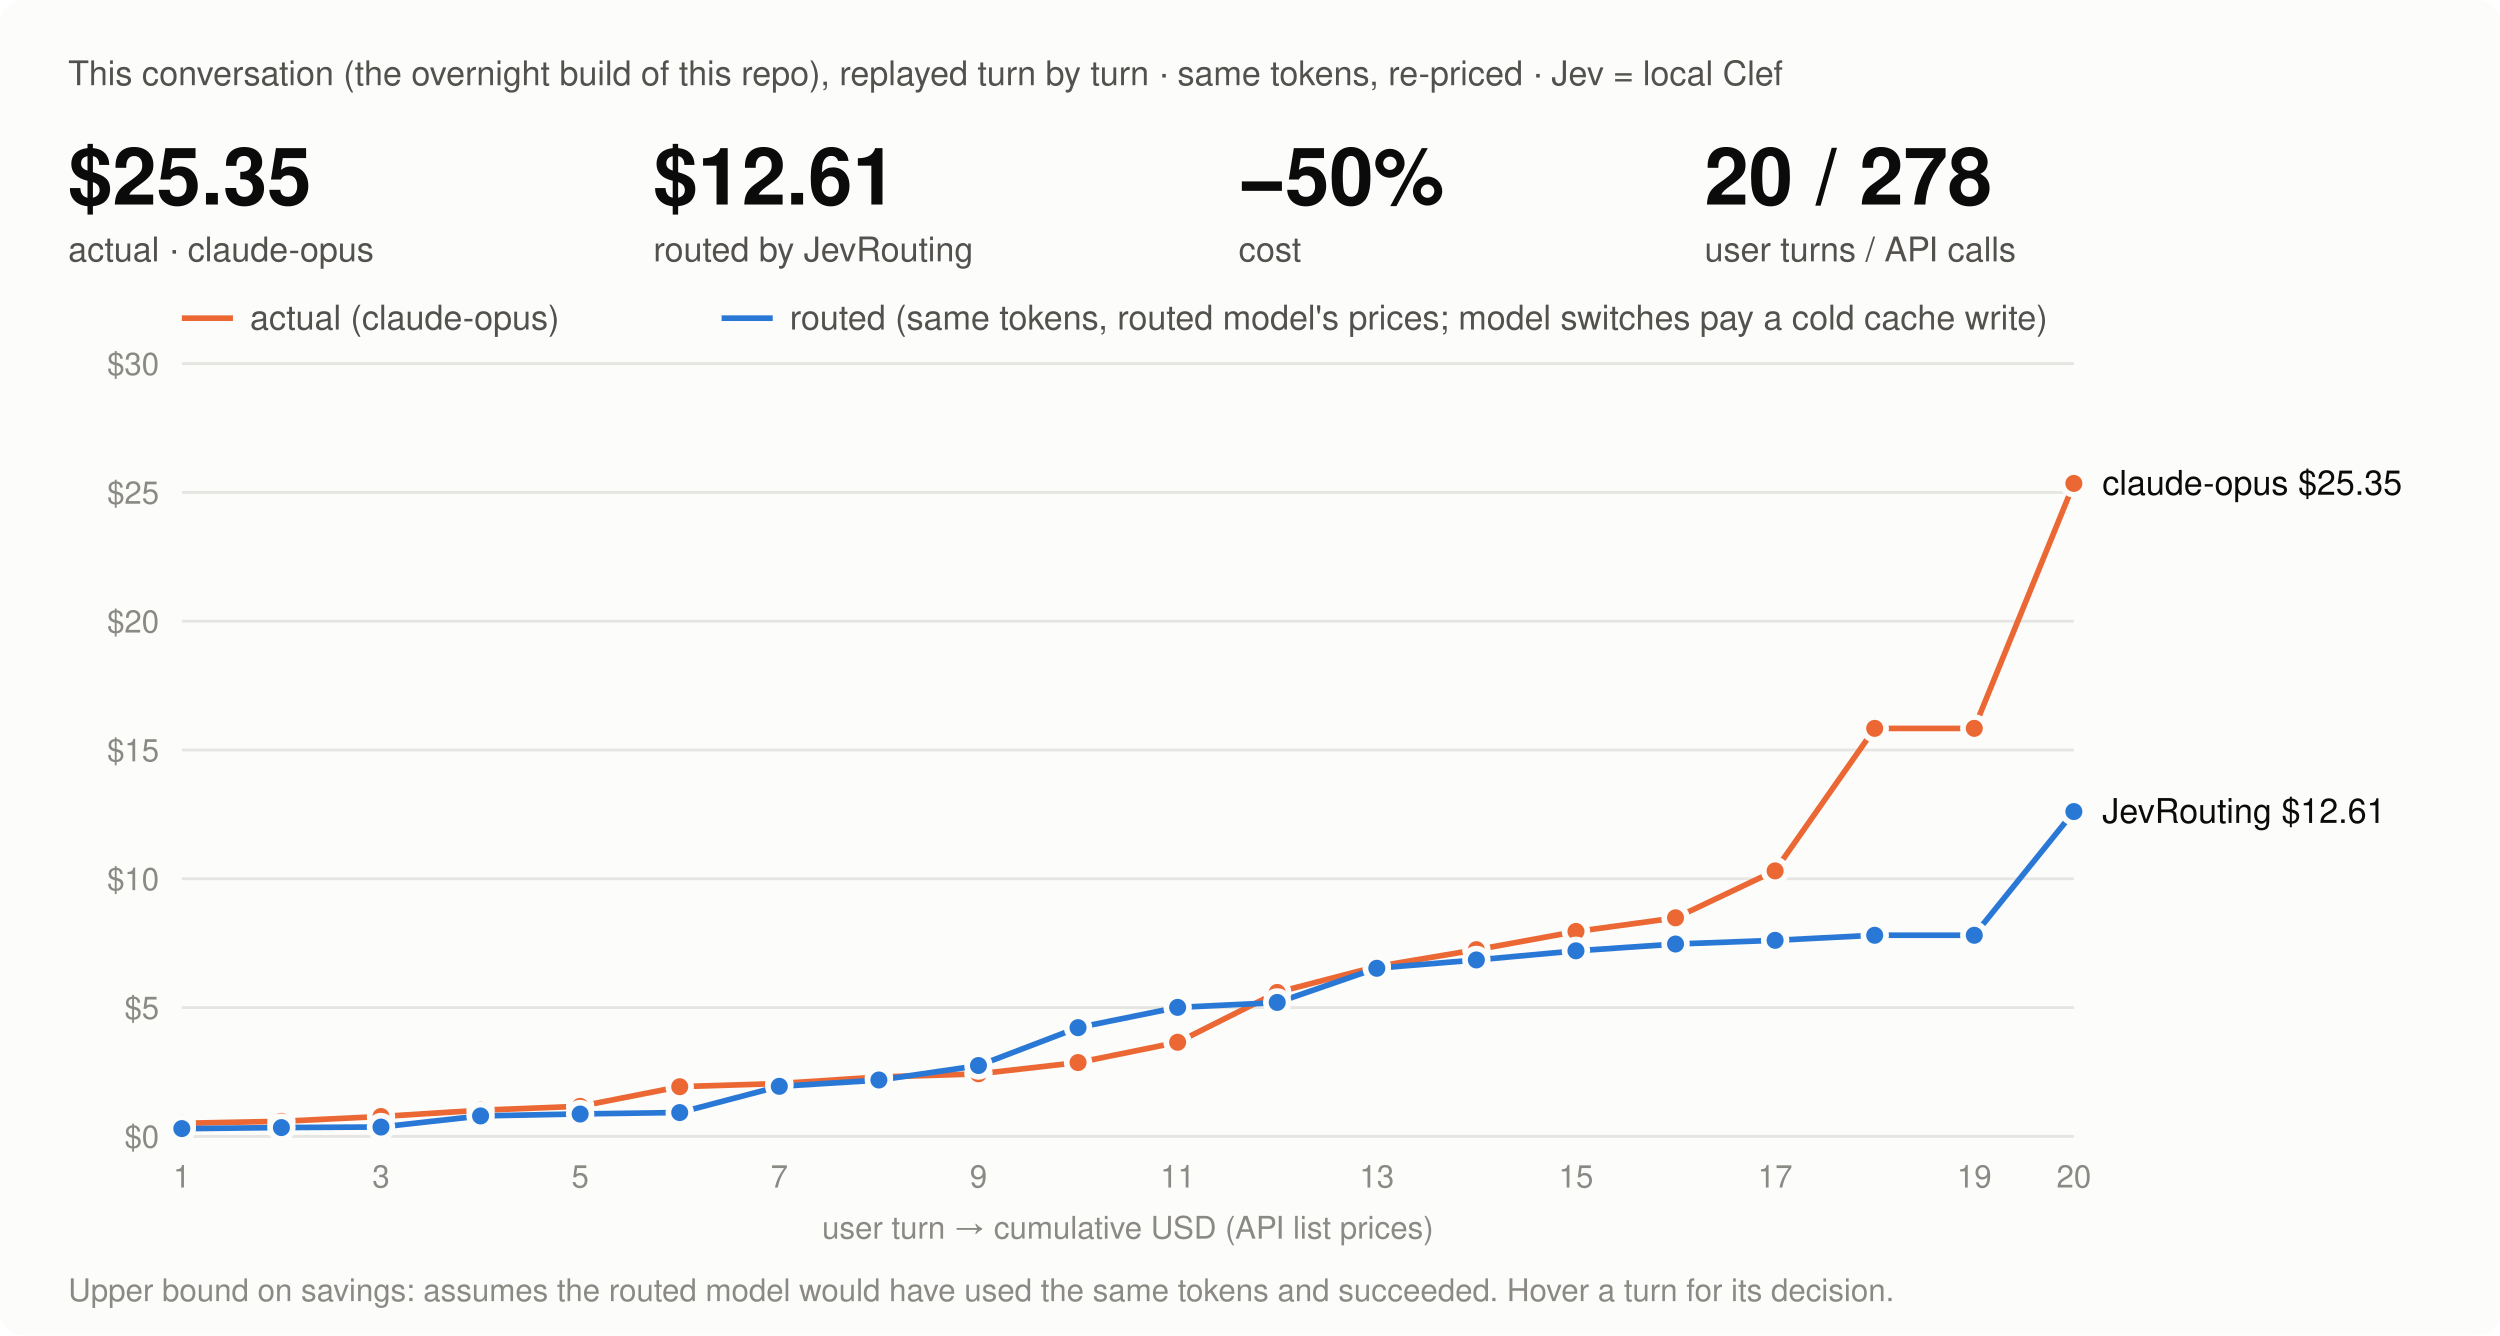
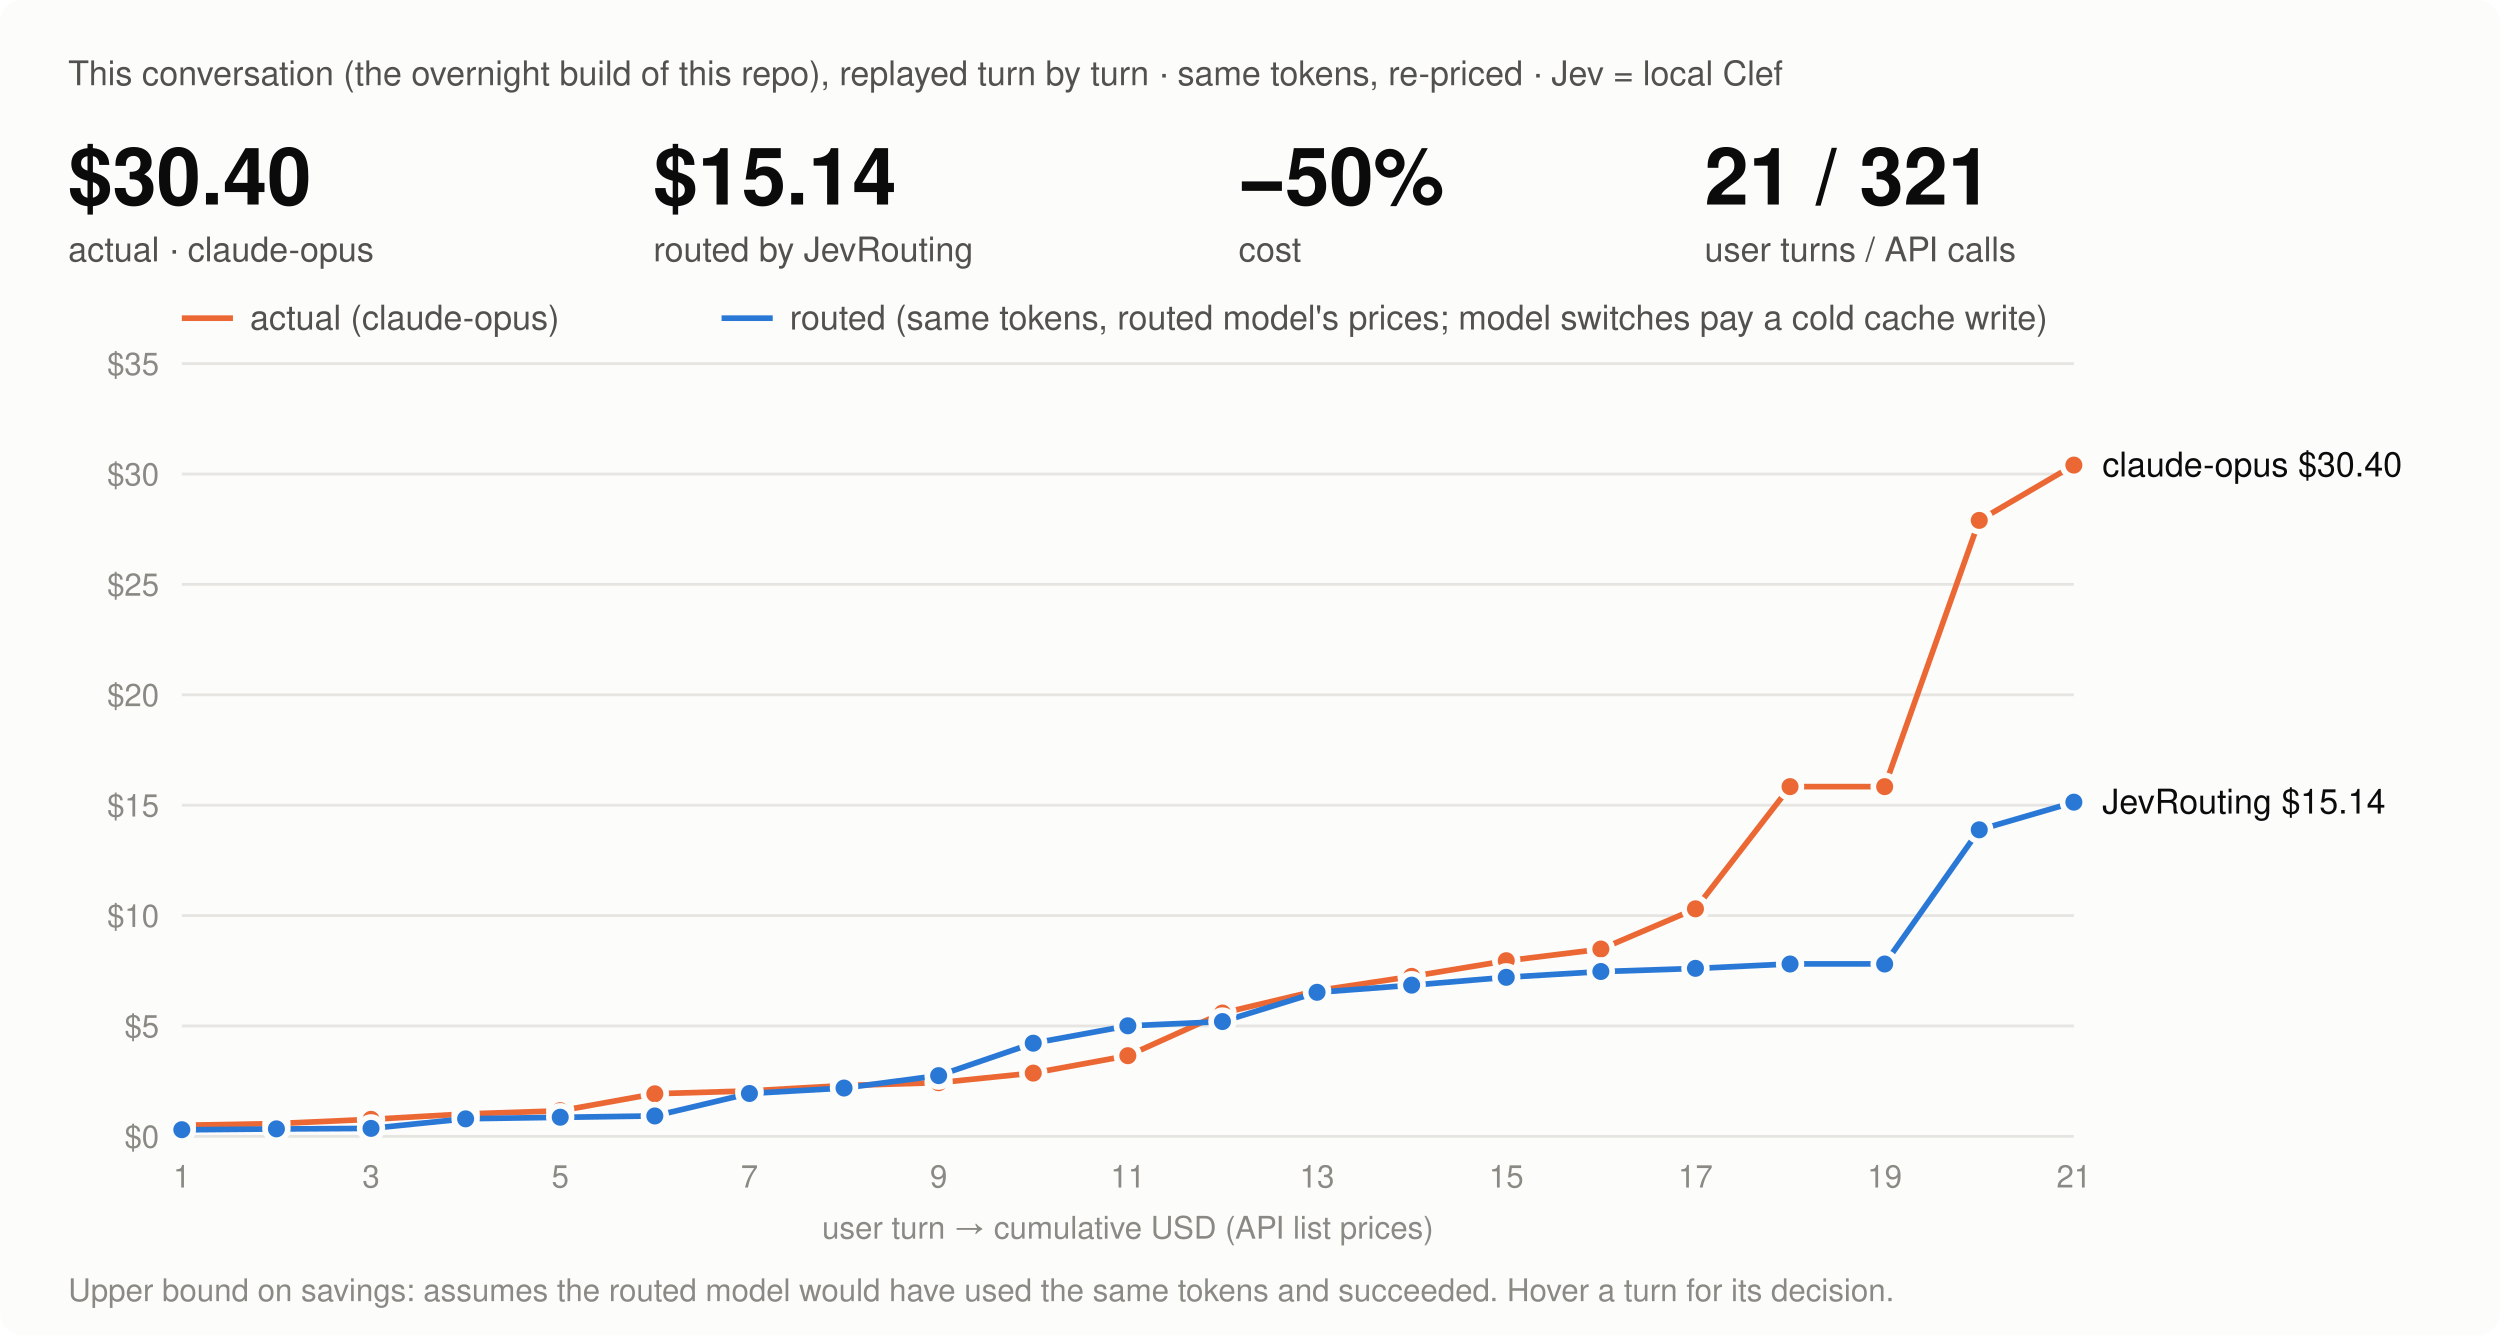
<svg xmlns="http://www.w3.org/2000/svg" viewBox="0 0 880 470" width="880" height="470" role="img" aria-labelledby="t d" font-family="-apple-system, BlinkMacSystemFont, 'Segoe UI', Helvetica, Arial, sans-serif">
  <style>
  .bg{fill:#fcfcfb} .t1{fill:#0b0b0b} .t2{fill:#52514e} .t3{fill:#8a8984} .grid{stroke:#e6e5e1}
  .base{stroke:#eb6834} .route{stroke:#2a78d6} .baseF{fill:#eb6834} .routeF{fill:#2a78d6} .ring{stroke:#fcfcfb}
  .hero{font-size:28px;font-weight:650} .lab{font-size:12px} .small{font-size:11px}
  @media (prefers-color-scheme: dark){
    .bg{fill:#1a1a19} .t1{fill:#f0efec} .t2{fill:#c3c2b7} .t3{fill:#8f8e86} .grid{stroke:#2c2c2a}
    .base{stroke:#d95926} .route{stroke:#3987e5} .baseF{fill:#d95926} .routeF{fill:#3987e5} .ring{stroke:#1a1a19}
  }
</style>
  <rect class="bg" width="880" height="470" rx="8" />
  <text class="t2 lab" x="24" y="30">This conversation (the overnight build of this repo), replayed turn by turn · same tokens, re-priced · Jev = local Clef</text>
-   <text class="t1 hero" x="24" y="72">$25.35</text>
+   <text class="t1 hero" x="24" y="72">$30.40</text>
  <text class="t2 lab" x="24" y="92">actual · claude-opus</text>
-   <text class="t1 hero" x="230" y="72">$12.61</text>
+   <text class="t1 hero" x="230" y="72">$15.14</text>
  <text class="t2 lab" x="230" y="92">routed by JevRouting</text>
  <text class="t1 hero" x="436" y="72">−50%</text>
  <text class="t2 lab" x="436" y="92">cost</text>
-   <text class="t1 hero" x="600" y="72">20 / 278</text>
+   <text class="t1 hero" x="600" y="72">21 / 321</text>
  <text class="t2 lab" x="600" y="92">user turns / API calls</text>
  <line class="grid" x1="64" x2="730" y1="400" y2="400" />
  <text class="t3 small" x="56" y="404" text-anchor="end">$0</text>
-   <line class="grid" x1="64" x2="730" y1="354.667" y2="354.667" />
-   <text class="t3 small" x="56" y="358.667" text-anchor="end">$5</text>
-   <line class="grid" x1="64" x2="730" y1="309.333" y2="309.333" />
-   <text class="t3 small" x="56" y="313.333" text-anchor="end">$10</text>
-   <line class="grid" x1="64" x2="730" y1="264" y2="264" />
-   <text class="t3 small" x="56" y="268" text-anchor="end">$15</text>
-   <line class="grid" x1="64" x2="730" y1="218.667" y2="218.667" />
-   <text class="t3 small" x="56" y="222.667" text-anchor="end">$20</text>
-   <line class="grid" x1="64" x2="730" y1="173.333" y2="173.333" />
-   <text class="t3 small" x="56" y="177.333" text-anchor="end">$25</text>
+   <line class="grid" x1="64" x2="730" y1="361.143" y2="361.143" />
+   <text class="t3 small" x="56" y="365.143" text-anchor="end">$5</text>
+   <line class="grid" x1="64" x2="730" y1="322.286" y2="322.286" />
+   <text class="t3 small" x="56" y="326.286" text-anchor="end">$10</text>
+   <line class="grid" x1="64" x2="730" y1="283.429" y2="283.429" />
+   <text class="t3 small" x="56" y="287.429" text-anchor="end">$15</text>
+   <line class="grid" x1="64" x2="730" y1="244.571" y2="244.571" />
+   <text class="t3 small" x="56" y="248.571" text-anchor="end">$20</text>
+   <line class="grid" x1="64" x2="730" y1="205.714" y2="205.714" />
+   <text class="t3 small" x="56" y="209.714" text-anchor="end">$25</text>
+   <line class="grid" x1="64" x2="730" y1="166.857" y2="166.857" />
+   <text class="t3 small" x="56" y="170.857" text-anchor="end">$30</text>
  <line class="grid" x1="64" x2="730" y1="128" y2="128" />
-   <text class="t3 small" x="56" y="132" text-anchor="end">$30</text>
+   <text class="t3 small" x="56" y="132" text-anchor="end">$35</text>
  <text class="t3 small" x="64" y="418" text-anchor="middle">1</text>
-   <text class="t3 small" x="134.105" y="418" text-anchor="middle">3</text>
-   <text class="t3 small" x="204.211" y="418" text-anchor="middle">5</text>
-   <text class="t3 small" x="274.316" y="418" text-anchor="middle">7</text>
-   <text class="t3 small" x="344.421" y="418" text-anchor="middle">9</text>
-   <text class="t3 small" x="414.526" y="418" text-anchor="middle">11</text>
-   <text class="t3 small" x="484.632" y="418" text-anchor="middle">13</text>
-   <text class="t3 small" x="554.737" y="418" text-anchor="middle">15</text>
-   <text class="t3 small" x="624.842" y="418" text-anchor="middle">17</text>
-   <text class="t3 small" x="694.947" y="418" text-anchor="middle">19</text>
-   <text class="t3 small" x="730" y="418" text-anchor="middle">20</text>
+   <text class="t3 small" x="130.6" y="418" text-anchor="middle">3</text>
+   <text class="t3 small" x="197.2" y="418" text-anchor="middle">5</text>
+   <text class="t3 small" x="263.8" y="418" text-anchor="middle">7</text>
+   <text class="t3 small" x="330.4" y="418" text-anchor="middle">9</text>
+   <text class="t3 small" x="397" y="418" text-anchor="middle">11</text>
+   <text class="t3 small" x="463.6" y="418" text-anchor="middle">13</text>
+   <text class="t3 small" x="530.2" y="418" text-anchor="middle">15</text>
+   <text class="t3 small" x="596.8" y="418" text-anchor="middle">17</text>
+   <text class="t3 small" x="663.4" y="418" text-anchor="middle">19</text>
+   <text class="t3 small" x="730" y="418" text-anchor="middle">21</text>
  <text class="t3 small" x="397" y="436" text-anchor="middle">user turn → cumulative USD (API list prices)</text>
-   <path class="base" d="M64.0,395.4L99.1,394.7L134.1,393.0L169.2,390.8L204.2,389.4L239.3,382.5L274.3,381.4L309.4,379.1L344.4,378.0L379.5,374.0L414.5,366.9L449.6,349.3L484.6,340.2L519.7,334.3L554.7,327.9L589.8,323.1L624.8,306.5L659.9,256.4L694.9,256.4L730.0,170.2" fill="none" stroke-width="2" />
-   <path class="route" d="M64.0,397.3L99.1,396.9L134.1,396.7L169.2,392.8L204.2,392.1L239.3,391.6L274.3,382.4L309.4,380.2L344.4,375.1L379.5,361.7L414.5,354.6L449.6,352.9L484.6,340.8L519.7,337.9L554.7,334.7L589.8,332.3L624.8,331.0L659.9,329.2L694.9,329.2L730.0,285.7" fill="none" stroke-width="2" />
+   <path class="base" d="M64.0,396.1L97.3,395.5L130.6,394.0L163.9,392.1L197.2,391.0L230.5,385.0L263.8,384.0L297.1,382.1L330.4,381.1L363.7,377.7L397.0,371.6L430.3,356.6L463.6,348.7L496.9,343.7L530.2,338.2L563.5,334.1L596.8,319.9L630.1,276.9L663.4,276.9L696.7,183.2L730.0,163.7" fill="none" stroke-width="2" />
+   <path class="route" d="M64.0,397.7L97.3,397.4L130.6,397.2L163.9,393.8L197.2,393.3L230.5,392.8L263.8,384.9L297.1,383.0L330.4,378.6L363.7,367.2L397.0,361.1L430.3,359.6L463.6,349.3L496.9,346.8L530.2,344.0L563.5,342.0L596.8,340.9L630.1,339.3L663.4,339.3L696.7,292.1L730.0,282.4" fill="none" stroke-width="2" />
  <g>
-     <circle class="baseF ring" cx="64" cy="395.4" r="4" stroke-width="2" />
-     <circle class="routeF ring" cx="64" cy="397.263" r="4" stroke-width="2" />
+     <circle class="baseF ring" cx="64" cy="396.057" r="4" stroke-width="2" />
+     <circle class="routeF ring" cx="64" cy="397.654" r="4" stroke-width="2" />
    <rect x="54" y="128" width="20" height="272" fill="transparent" />
  </g>
  <g>
-     <circle class="baseF ring" cx="99.053" cy="394.703" r="4" stroke-width="2" />
-     <circle class="routeF ring" cx="99.053" cy="396.915" r="4" stroke-width="2" />
-     <rect x="89.053" y="128" width="20" height="272" fill="transparent" />
+     <circle class="baseF ring" cx="97.3" cy="395.46" r="4" stroke-width="2" />
+     <circle class="routeF ring" cx="97.3" cy="397.355" r="4" stroke-width="2" />
+     <rect x="87.3" y="128" width="20" height="272" fill="transparent" />
  </g>
  <g>
-     <circle class="baseF ring" cx="134.105" cy="393.01" r="4" stroke-width="2" />
-     <circle class="routeF ring" cx="134.105" cy="396.727" r="4" stroke-width="2" />
-     <rect x="124.105" y="128" width="20" height="272" fill="transparent" />
+     <circle class="baseF ring" cx="130.6" cy="394.009" r="4" stroke-width="2" />
+     <circle class="routeF ring" cx="130.6" cy="397.194" r="4" stroke-width="2" />
+     <rect x="120.6" y="128" width="20" height="272" fill="transparent" />
  </g>
  <g>
-     <circle class="baseF ring" cx="169.158" cy="390.774" r="4" stroke-width="2" />
-     <circle class="routeF ring" cx="169.158" cy="392.808" r="4" stroke-width="2" />
-     <rect x="159.158" y="128" width="20" height="272" fill="transparent" />
+     <circle class="baseF ring" cx="163.9" cy="392.092" r="4" stroke-width="2" />
+     <circle class="routeF ring" cx="163.9" cy="393.835" r="4" stroke-width="2" />
+     <rect x="153.9" y="128" width="20" height="272" fill="transparent" />
  </g>
  <g>
-     <circle class="baseF ring" cx="204.211" cy="389.443" r="4" stroke-width="2" />
-     <circle class="routeF ring" cx="204.211" cy="392.142" r="4" stroke-width="2" />
-     <rect x="194.211" y="128" width="20" height="272" fill="transparent" />
+     <circle class="baseF ring" cx="197.2" cy="390.951" r="4" stroke-width="2" />
+     <circle class="routeF ring" cx="197.2" cy="393.265" r="4" stroke-width="2" />
+     <rect x="187.2" y="128" width="20" height="272" fill="transparent" />
  </g>
  <g>
-     <circle class="baseF ring" cx="239.263" cy="382.524" r="4" stroke-width="2" />
-     <circle class="routeF ring" cx="239.263" cy="391.626" r="4" stroke-width="2" />
-     <rect x="229.263" y="128" width="20" height="272" fill="transparent" />
+     <circle class="baseF ring" cx="230.5" cy="385.02" r="4" stroke-width="2" />
+     <circle class="routeF ring" cx="230.5" cy="392.822" r="4" stroke-width="2" />
+     <rect x="220.5" y="128" width="20" height="272" fill="transparent" />
  </g>
  <g>
-     <circle class="baseF ring" cx="274.316" cy="381.356" r="4" stroke-width="2" />
-     <circle class="routeF ring" cx="274.316" cy="382.388" r="4" stroke-width="2" />
-     <rect x="264.316" y="128" width="20" height="272" fill="transparent" />
+     <circle class="baseF ring" cx="263.8" cy="384.02" r="4" stroke-width="2" />
+     <circle class="routeF ring" cx="263.8" cy="384.904" r="4" stroke-width="2" />
+     <rect x="253.8" y="128" width="20" height="272" fill="transparent" />
  </g>
  <g>
-     <circle class="baseF ring" cx="309.368" cy="379.125" r="4" stroke-width="2" />
-     <circle class="routeF ring" cx="309.368" cy="380.157" r="4" stroke-width="2" />
-     <rect x="299.368" y="128" width="20" height="272" fill="transparent" />
+     <circle class="baseF ring" cx="297.1" cy="382.107" r="4" stroke-width="2" />
+     <circle class="routeF ring" cx="297.1" cy="382.992" r="4" stroke-width="2" />
+     <rect x="287.1" y="128" width="20" height="272" fill="transparent" />
  </g>
  <g>
-     <circle class="baseF ring" cx="344.421" cy="377.971" r="4" stroke-width="2" />
-     <circle class="routeF ring" cx="344.421" cy="375.063" r="4" stroke-width="2" />
-     <rect x="334.421" y="128" width="20" height="272" fill="transparent" />
+     <circle class="baseF ring" cx="330.4" cy="381.118" r="4" stroke-width="2" />
+     <circle class="routeF ring" cx="330.4" cy="378.625" r="4" stroke-width="2" />
+     <rect x="320.4" y="128" width="20" height="272" fill="transparent" />
  </g>
  <g>
-     <circle class="baseF ring" cx="379.474" cy="374.019" r="4" stroke-width="2" />
-     <circle class="routeF ring" cx="379.474" cy="361.741" r="4" stroke-width="2" />
-     <rect x="369.474" y="128" width="20" height="272" fill="transparent" />
+     <circle class="baseF ring" cx="363.7" cy="377.731" r="4" stroke-width="2" />
+     <circle class="routeF ring" cx="363.7" cy="367.206" r="4" stroke-width="2" />
+     <rect x="353.7" y="128" width="20" height="272" fill="transparent" />
  </g>
  <g>
-     <circle class="baseF ring" cx="414.526" cy="366.873" r="4" stroke-width="2" />
-     <circle class="routeF ring" cx="414.526" cy="354.594" r="4" stroke-width="2" />
-     <rect x="404.526" y="128" width="20" height="272" fill="transparent" />
+     <circle class="baseF ring" cx="397" cy="371.605" r="4" stroke-width="2" />
+     <circle class="routeF ring" cx="397" cy="361.081" r="4" stroke-width="2" />
+     <rect x="387" y="128" width="20" height="272" fill="transparent" />
  </g>
  <g>
-     <circle class="baseF ring" cx="449.579" cy="349.347" r="4" stroke-width="2" />
-     <circle class="routeF ring" cx="449.579" cy="352.857" r="4" stroke-width="2" />
-     <rect x="439.579" y="128" width="20" height="272" fill="transparent" />
+     <circle class="baseF ring" cx="430.3" cy="356.583" r="4" stroke-width="2" />
+     <circle class="routeF ring" cx="430.3" cy="359.591" r="4" stroke-width="2" />
+     <rect x="420.3" y="128" width="20" height="272" fill="transparent" />
  </g>
  <g>
-     <circle class="baseF ring" cx="484.632" cy="340.154" r="4" stroke-width="2" />
-     <circle class="routeF ring" cx="484.632" cy="340.835" r="4" stroke-width="2" />
-     <rect x="474.632" y="128" width="20" height="272" fill="transparent" />
+     <circle class="baseF ring" cx="463.6" cy="348.703" r="4" stroke-width="2" />
+     <circle class="routeF ring" cx="463.6" cy="349.287" r="4" stroke-width="2" />
+     <rect x="453.6" y="128" width="20" height="272" fill="transparent" />
  </g>
  <g>
-     <circle class="baseF ring" cx="519.684" cy="334.287" r="4" stroke-width="2" />
-     <circle class="routeF ring" cx="519.684" cy="337.901" r="4" stroke-width="2" />
-     <rect x="509.684" y="128" width="20" height="272" fill="transparent" />
+     <circle class="baseF ring" cx="496.9" cy="343.674" r="4" stroke-width="2" />
+     <circle class="routeF ring" cx="496.9" cy="346.772" r="4" stroke-width="2" />
+     <rect x="486.9" y="128" width="20" height="272" fill="transparent" />
  </g>
  <g>
-     <circle class="baseF ring" cx="554.737" cy="327.863" r="4" stroke-width="2" />
-     <circle class="routeF ring" cx="554.737" cy="334.689" r="4" stroke-width="2" />
-     <rect x="544.737" y="128" width="20" height="272" fill="transparent" />
+     <circle class="baseF ring" cx="530.2" cy="338.168" r="4" stroke-width="2" />
+     <circle class="routeF ring" cx="530.2" cy="344.019" r="4" stroke-width="2" />
+     <rect x="520.2" y="128" width="20" height="272" fill="transparent" />
  </g>
  <g>
-     <circle class="baseF ring" cx="589.789" cy="323.071" r="4" stroke-width="2" />
-     <circle class="routeF ring" cx="589.789" cy="332.293" r="4" stroke-width="2" />
-     <rect x="579.789" y="128" width="20" height="272" fill="transparent" />
+     <circle class="baseF ring" cx="563.5" cy="334.061" r="4" stroke-width="2" />
+     <circle class="routeF ring" cx="563.5" cy="341.966" r="4" stroke-width="2" />
+     <rect x="553.5" y="128" width="20" height="272" fill="transparent" />
  </g>
  <g>
-     <circle class="baseF ring" cx="624.842" cy="306.55" r="4" stroke-width="2" />
-     <circle class="routeF ring" cx="624.842" cy="330.999" r="4" stroke-width="2" />
-     <rect x="614.842" y="128" width="20" height="272" fill="transparent" />
+     <circle class="baseF ring" cx="596.8" cy="319.9" r="4" stroke-width="2" />
+     <circle class="routeF ring" cx="596.8" cy="340.857" r="4" stroke-width="2" />
+     <rect x="586.8" y="128" width="20" height="272" fill="transparent" />
  </g>
  <g>
-     <circle class="baseF ring" cx="659.895" cy="256.384" r="4" stroke-width="2" />
-     <circle class="routeF ring" cx="659.895" cy="329.22" r="4" stroke-width="2" />
-     <rect x="649.895" y="128" width="20" height="272" fill="transparent" />
+     <circle class="baseF ring" cx="630.1" cy="276.9" r="4" stroke-width="2" />
+     <circle class="routeF ring" cx="630.1" cy="339.332" r="4" stroke-width="2" />
+     <rect x="620.1" y="128" width="20" height="272" fill="transparent" />
  </g>
  <g>
-     <circle class="baseF ring" cx="694.947" cy="256.384" r="4" stroke-width="2" />
-     <circle class="routeF ring" cx="694.947" cy="329.22" r="4" stroke-width="2" />
-     <rect x="684.947" y="128" width="20" height="272" fill="transparent" />
+     <circle class="baseF ring" cx="663.4" cy="276.9" r="4" stroke-width="2" />
+     <circle class="routeF ring" cx="663.4" cy="339.332" r="4" stroke-width="2" />
+     <rect x="653.4" y="128" width="20" height="272" fill="transparent" />
  </g>
  <g>
-     <circle class="baseF ring" cx="730" cy="170.161" r="4" stroke-width="2" />
-     <circle class="routeF ring" cx="730" cy="285.672" r="4" stroke-width="2" />
+     <circle class="baseF ring" cx="696.7" cy="183.174" r="4" stroke-width="2" />
+     <circle class="routeF ring" cx="696.7" cy="292.094" r="4" stroke-width="2" />
+     <rect x="686.7" y="128" width="20" height="272" fill="transparent" />
+   </g>
+   <g>
+     <circle class="baseF ring" cx="730" cy="163.711" r="4" stroke-width="2" />
+     <circle class="routeF ring" cx="730" cy="282.363" r="4" stroke-width="2" />
    <rect x="720" y="128" width="20" height="272" fill="transparent" />
  </g>
-   <text class="t1 lab" x="740" y="174.161">claude-opus $25.35</text>
-   <text class="t1 lab" x="740" y="289.672">JevRouting $12.61</text>
+   <text class="t1 lab" x="740" y="167.711">claude-opus $30.40</text>
+   <text class="t1 lab" x="740" y="286.363">JevRouting $15.14</text>
  <line class="base" x1="64" x2="82" y1="112" y2="112" stroke-width="2" />
  <text class="t2 lab" x="88" y="116">actual (claude-opus)</text>
  <line class="route" x1="254" x2="272" y1="112" y2="112" stroke-width="2" />
  <text class="t2 lab" x="278" y="116">routed (same tokens, routed model's prices; model switches pay a cold cache write)</text>
  <text class="t3 small" x="24" y="458">Upper bound on savings: assumes the routed model would have used the same tokens and succeeded. Hover a turn for its decision.</text>
</svg>
